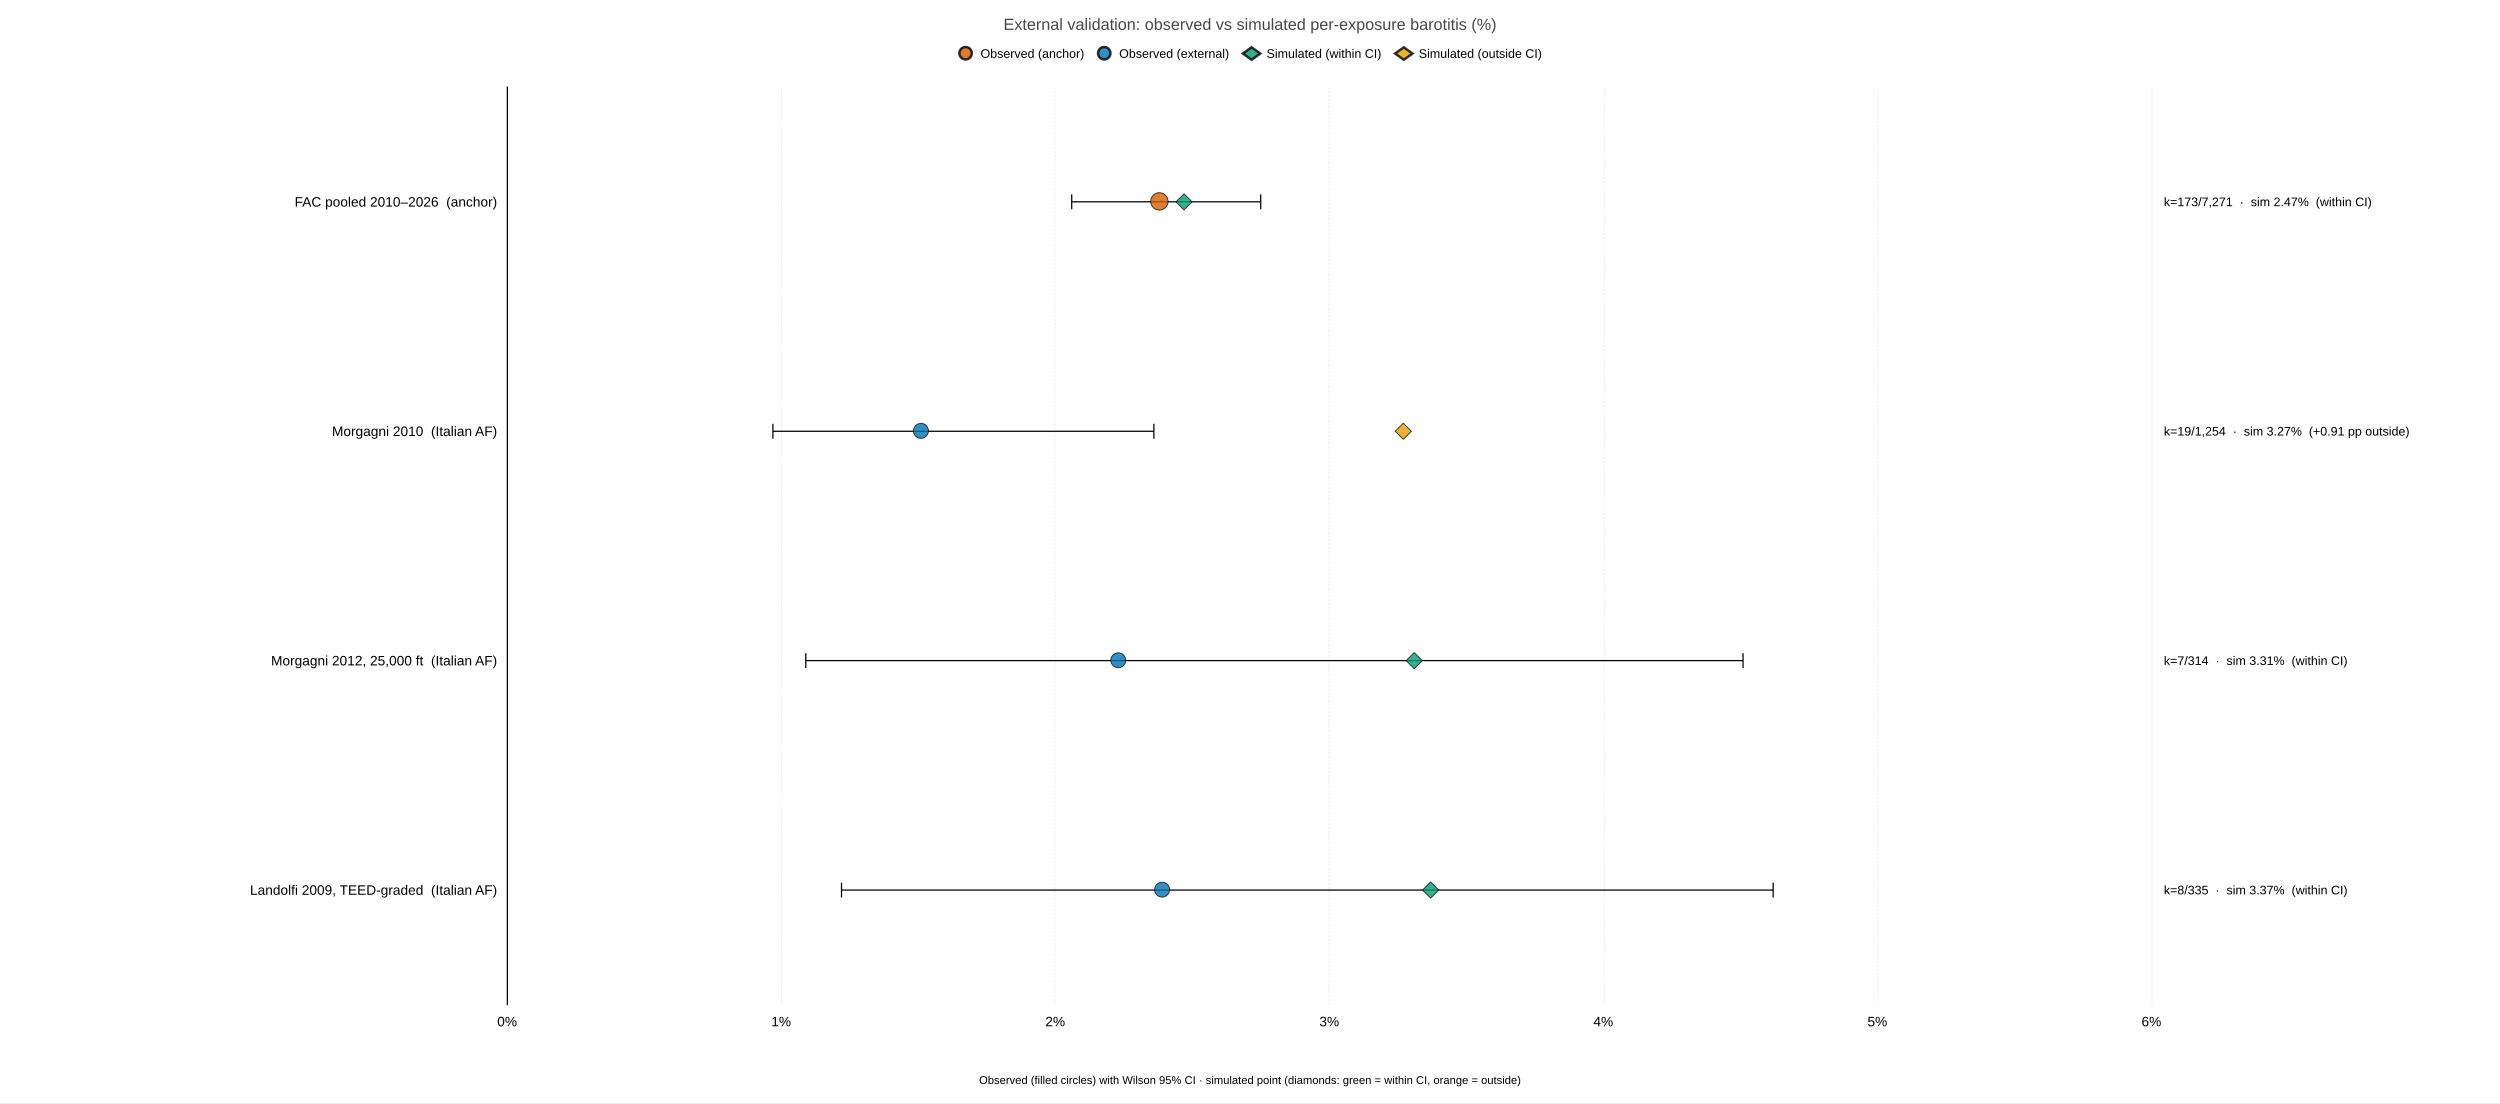
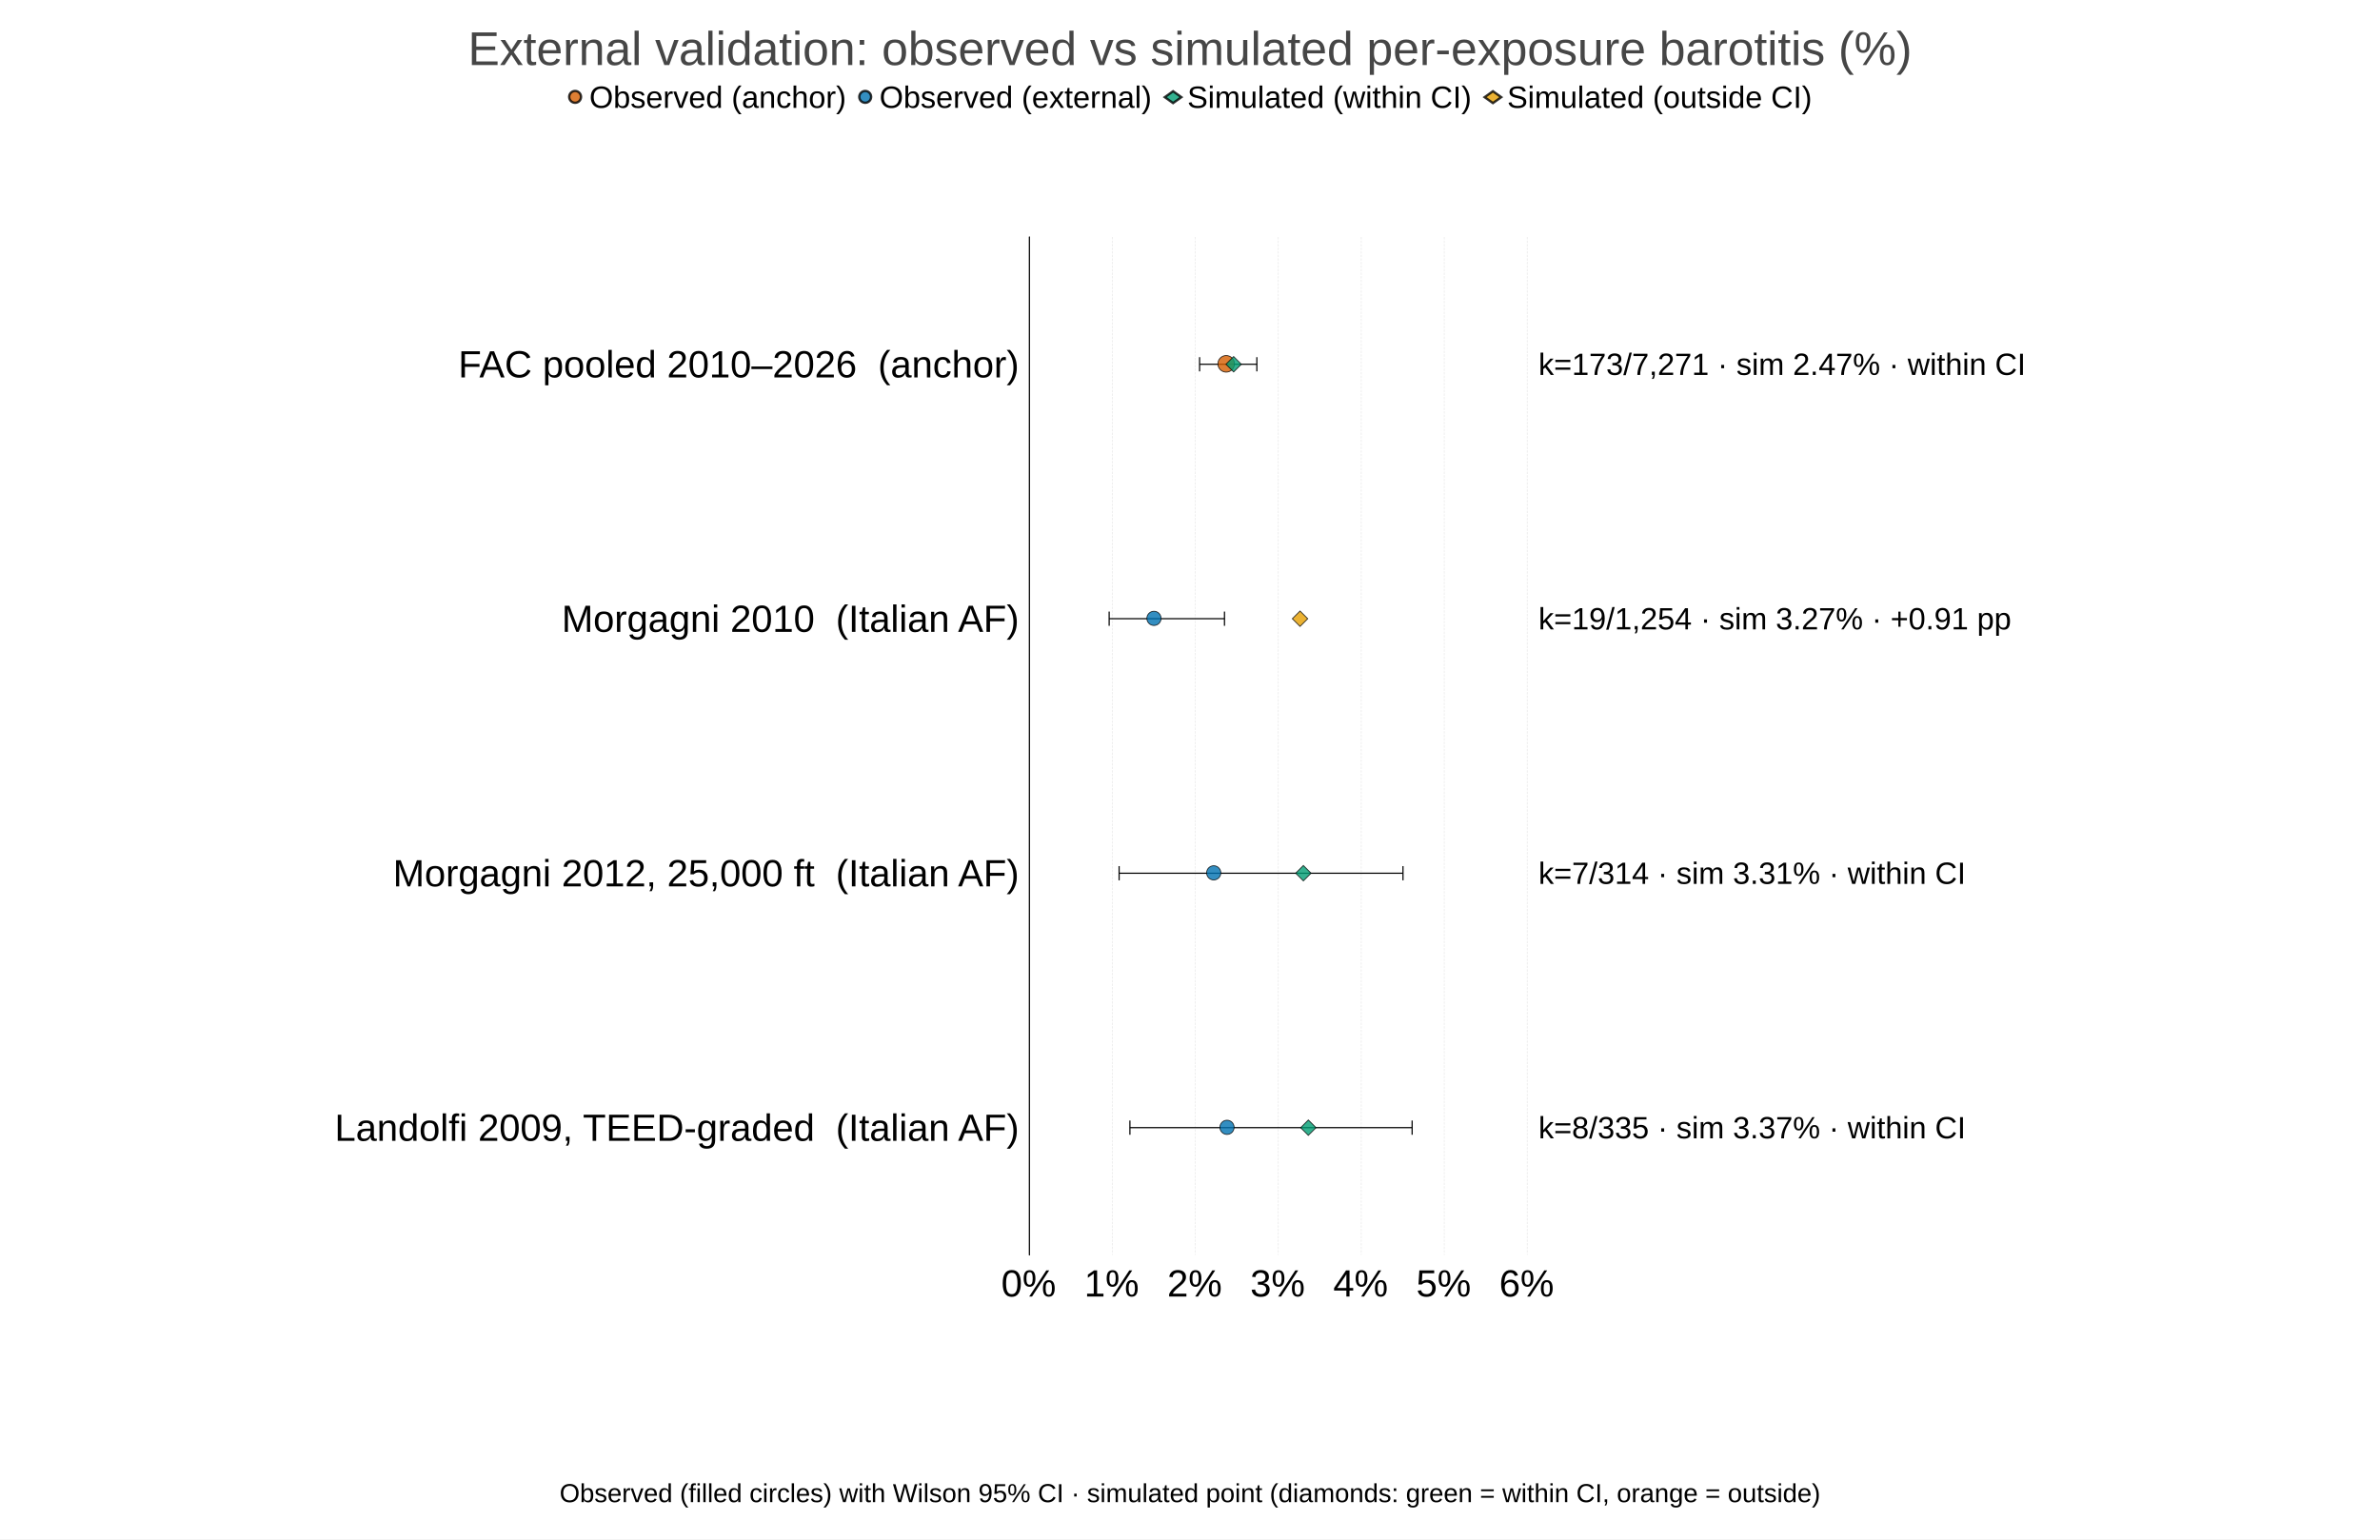
- <svg xmlns="http://www.w3.org/2000/svg" width="2008" height="886" version="1.1" baseProfile="full" viewBox="0 0 2008 886">
-   <rect width="2008" height="886" x="0" y="0" fill="#ffffff" />
-   <path d="M407.5 70L407.5 807" fill="transparent" stroke="#E5E5E5" stroke-width="0.5" stroke-dasharray="2,1" class="zr0-cls-0" />
-   <path d="M627.5 70L627.5 807" fill="transparent" stroke="#E5E5E5" stroke-width="0.5" stroke-dasharray="2,1" class="zr0-cls-0" />
-   <path d="M847.5 70L847.5 807" fill="transparent" stroke="#E5E5E5" stroke-width="0.5" stroke-dasharray="2,1" class="zr0-cls-0" />
-   <path d="M1067.5 70L1067.5 807" fill="transparent" stroke="#E5E5E5" stroke-width="0.5" stroke-dasharray="2,1" class="zr0-cls-0" />
-   <path d="M1288.5 70L1288.5 807" fill="transparent" stroke="#E5E5E5" stroke-width="0.5" stroke-dasharray="2,1" class="zr0-cls-0" />
-   <path d="M1508.5 70L1508.5 807" fill="transparent" stroke="#E5E5E5" stroke-width="0.5" stroke-dasharray="2,1" class="zr0-cls-0" />
-   <path d="M1728.5 70L1728.5 807" fill="transparent" stroke="#E5E5E5" stroke-width="0.5" stroke-dasharray="2,1" class="zr0-cls-0" />
-   <path d="M407.5 807L407.5 70" fill="transparent" stroke="#000" stroke-linecap="round" class="zr0-cls-0" />
-   <text dominant-baseline="central" text-anchor="end" style="font-size:11px;font-family:Arial, Helvetica, 'Liberation Sans', sans-serif;" xml:space="preserve" transform="translate(399.3267 714.875)" fill="#000">Landolfi 2009, TEED-graded  (Italian AF)</text>
-   <text dominant-baseline="central" text-anchor="end" style="font-size:11px;font-family:Arial, Helvetica, 'Liberation Sans', sans-serif;" xml:space="preserve" transform="translate(399.3267 530.625)" fill="#000">Morgagni 2012, 25,000 ft  (Italian AF)</text>
-   <text dominant-baseline="central" text-anchor="end" style="font-size:11px;font-family:Arial, Helvetica, 'Liberation Sans', sans-serif;" xml:space="preserve" transform="translate(399.3267 346.375)" fill="#000">Morgagni 2010  (Italian AF)</text>
-   <text dominant-baseline="central" text-anchor="end" style="font-size:11px;font-family:Arial, Helvetica, 'Liberation Sans', sans-serif;" xml:space="preserve" transform="translate(399.3267 162.125)" fill="#000">FAC pooled 2010–2026  (anchor)</text>
-   <text dominant-baseline="central" text-anchor="middle" style="font-size:11px;font-family:Arial, Helvetica, 'Liberation Sans', sans-serif;" y="5.5" transform="translate(407.3267 815)" fill="#000">0%</text>
-   <text dominant-baseline="central" text-anchor="middle" style="font-size:11px;font-family:Arial, Helvetica, 'Liberation Sans', sans-serif;" y="5.5" transform="translate(627.4389 815)" fill="#000">1%</text>
-   <text dominant-baseline="central" text-anchor="middle" style="font-size:11px;font-family:Arial, Helvetica, 'Liberation Sans', sans-serif;" y="5.5" transform="translate(847.5511 815)" fill="#000">2%</text>
-   <text dominant-baseline="central" text-anchor="middle" style="font-size:11px;font-family:Arial, Helvetica, 'Liberation Sans', sans-serif;" y="5.5" transform="translate(1067.663 815)" fill="#000">3%</text>
-   <text dominant-baseline="central" text-anchor="middle" style="font-size:11px;font-family:Arial, Helvetica, 'Liberation Sans', sans-serif;" y="5.5" transform="translate(1287.776 815)" fill="#000">4%</text>
-   <text dominant-baseline="central" text-anchor="middle" style="font-size:11px;font-family:Arial, Helvetica, 'Liberation Sans', sans-serif;" y="5.5" transform="translate(1507.888 815)" fill="#000">5%</text>
-   <text dominant-baseline="central" text-anchor="middle" style="font-size:11px;font-family:Arial, Helvetica, 'Liberation Sans', sans-serif;" y="5.5" transform="translate(1728 815)" fill="#000">6%</text>
-   <path d="M-5 -5l478.9 0l0 22l-478.9 0Z" transform="translate(769.54 37)" fill="rgb(0,0,0)" fill-opacity="0" stroke="#ccc" stroke-width="0" class="zr0-cls-0" />
-   <path d="M12 5A5 5 0 1 1 12 4.5A5 5 0 0 1 12 5" transform="translate(768.54 38)" fill="#D55E00" fill-opacity="0.8" stroke="#000" stroke-width="2" stroke-opacity="0.8" stroke-linecap="butt" stroke-miterlimit="10" class="zr0-cls-0" />
-   <text dominant-baseline="central" text-anchor="start" style="font-size:10px;font-family:Arial, Helvetica, 'Liberation Sans', sans-serif;" xml:space="preserve" x="19" y="5" transform="translate(768.54 38)" fill="#000">Observed (anchor)</text>
-   <path d="M1 -1l101.4 0l0 12l-101.4 0Z" transform="translate(768.54 38)" fill="transparent" class="zr0-cls-0" />
-   <path d="M12 5A5 5 0 1 1 12 4.5A5 5 0 0 1 12 5" transform="translate(879.9092 38)" fill="#0072B2" fill-opacity="0.8" stroke="#000" stroke-width="2" stroke-opacity="0.8" stroke-linecap="butt" stroke-miterlimit="10" class="zr0-cls-0" />
-   <text dominant-baseline="central" text-anchor="start" style="font-size:10px;font-family:Arial, Helvetica, 'Liberation Sans', sans-serif;" xml:space="preserve" x="19" y="5" transform="translate(879.9092 38)" fill="#000">Observed (external)</text>
-   <path d="M1 -1l106.4 0l0 12l-106.4 0Z" transform="translate(879.9092 38)" fill="transparent" class="zr0-cls-0" />
-   <path d="M7 0L14 5L7 10L0 5Z" transform="translate(998.2783 38)" fill="#009E73" fill-opacity="0.8" stroke="#000" stroke-width="2" stroke-opacity="0.8" stroke-linecap="butt" stroke-miterlimit="10" class="zr0-cls-0" />
-   <text dominant-baseline="central" text-anchor="start" style="font-size:10px;font-family:Arial, Helvetica, 'Liberation Sans', sans-serif;" xml:space="preserve" x="19" y="5" transform="translate(998.2783 38)" fill="#000">Simulated (within CI)</text>
-   <path d="M-1 -1l112.3 0l0 12l-112.3 0Z" transform="translate(998.2783 38)" fill="transparent" class="zr0-cls-0" />
-   <path d="M7 0L14 5L7 10L0 5Z" transform="translate(1120.529 38)" fill="#E69F00" fill-opacity="0.8" stroke="#000" stroke-width="2" stroke-opacity="0.8" stroke-linecap="butt" stroke-miterlimit="10" class="zr0-cls-0" />
-   <text dominant-baseline="central" text-anchor="start" style="font-size:10px;font-family:Arial, Helvetica, 'Liberation Sans', sans-serif;" xml:space="preserve" x="19" y="5" transform="translate(1120.529 38)" fill="#000">Simulated (outside CI)</text>
-   <path d="M-1 -1l118.9 0l0 12l-118.9 0Z" transform="translate(1120.529 38)" fill="transparent" class="zr0-cls-0" />
-   <path d="M-203 -5l406 0l0 23l-406 0Z" transform="translate(1004 13)" fill="rgb(0,0,0)" fill-opacity="0" stroke="#ccc" stroke-width="0" class="zr0-cls-0" />
-   <path d="M675.9 714.9L1424.2 714.9" fill="#000" stroke="#000" class="zr0-cls-0" />
-   <path d="M675.9 708.9L675.9 720.9" fill="#000" stroke="#000" class="zr0-cls-0" />
-   <path d="M1424.2 708.9L1424.2 720.9" fill="#000" stroke="#000" class="zr0-cls-0" />
-   <path d="M647.2 530.6L1400 530.6" fill="#000" stroke="#000" class="zr0-cls-0" />
-   <path d="M647.2 524.6L647.2 536.6" fill="#000" stroke="#000" class="zr0-cls-0" />
-   <path d="M1400 524.6L1400 536.6" fill="#000" stroke="#000" class="zr0-cls-0" />
-   <path d="M620.8 346.4L926.8 346.4" fill="#000" stroke="#000" class="zr0-cls-0" />
-   <path d="M620.8 340.4L620.8 352.4" fill="#000" stroke="#000" class="zr0-cls-0" />
-   <path d="M926.8 340.4L926.8 352.4" fill="#000" stroke="#000" class="zr0-cls-0" />
-   <path d="M860.8 162.1L1012.6 162.1" fill="#000" stroke="#000" class="zr0-cls-0" />
-   <path d="M860.8 156.1L860.8 168.1" fill="#000" stroke="#000" class="zr0-cls-0" />
-   <path d="M1012.6 156.1L1012.6 168.1" fill="#000" stroke="#000" class="zr0-cls-0" />
-   <text dominant-baseline="central" text-anchor="middle" style="font-size:13px;font-family:Arial, Helvetica, 'Liberation Sans', sans-serif;" xml:space="preserve" y="6.5" transform="translate(1004 13)" fill="#464646">External validation: observed vs simulated per-exposure barotitis (%)</text>
-   <path d="M1 0A1 1 0 1 1 1 -0.1A1 1 0 0 1 1 0" transform="matrix(7,0,0,7,931.1938,162.125)" fill="#D55E00" fill-opacity="0.8" stroke="#000" stroke-width="0.1" stroke-opacity="0.8" class="zr0-cls-1" />
-   <path d="M1 0A1 1 0 1 1 1 -0.1A1 1 0 0 1 1 0" transform="matrix(6,0,0,6,933.3949,714.875)" fill="#0072B2" fill-opacity="0.8" stroke="#000" stroke-width="0.117" stroke-opacity="0.8" class="zr0-cls-2" />
-   <path d="M1 0A1 1 0 1 1 1 -0.1A1 1 0 0 1 1 0" transform="matrix(6,0,0,6,898.1769,530.625)" fill="#0072B2" fill-opacity="0.8" stroke="#000" stroke-width="0.117" stroke-opacity="0.8" class="zr0-cls-2" />
-   <path d="M1 0A1 1 0 1 1 1 -0.1A1 1 0 0 1 1 0" transform="matrix(6,0,0,6,739.6961,346.375)" fill="#0072B2" fill-opacity="0.8" stroke="#000" stroke-width="0.117" stroke-opacity="0.8" class="zr0-cls-2" />
-   <path d="M0 -1L1 0L0 1L-1 0Z" transform="matrix(6.5,0,0,6.5,1149.105,714.875)" fill="#009E73" fill-opacity="0.8" stroke="#000" stroke-width="0.108" stroke-opacity="0.8" class="zr0-cls-3" />
-   <path d="M0 -1L1 0L0 1L-1 0Z" transform="matrix(6.5,0,0,6.5,1135.898,530.625)" fill="#009E73" fill-opacity="0.8" stroke="#000" stroke-width="0.108" stroke-opacity="0.8" class="zr0-cls-3" />
-   <path d="M0 -1L1 0L0 1L-1 0Z" transform="matrix(6.5,0,0,6.5,951.0039,162.125)" fill="#009E73" fill-opacity="0.8" stroke="#000" stroke-width="0.108" stroke-opacity="0.8" class="zr0-cls-3" />
-   <path d="M0 -1L1 0L0 1L-1 0Z" transform="matrix(6.5,0,0,6.5,1127.094,346.375)" fill="#E69F00" fill-opacity="0.8" stroke="#000" stroke-width="0.108" stroke-opacity="0.8" class="zr0-cls-4" />
-   <text dominant-baseline="central" text-anchor="start" style="font-size:10px;font-family:Arial,sans-serif;" xml:space="preserve" x="1738" y="714.875" fill="#000">k=8/335  ·  sim 3.37%  (within CI)</text>
-   <text dominant-baseline="central" text-anchor="start" style="font-size:10px;font-family:Arial,sans-serif;" xml:space="preserve" x="1738" y="530.625" fill="#000">k=7/314  ·  sim 3.31%  (within CI)</text>
-   <text dominant-baseline="central" text-anchor="start" style="font-size:10px;font-family:Arial,sans-serif;" xml:space="preserve" x="1738" y="346.375" fill="#000">k=19/1,254  ·  sim 3.27%  (+0.91 pp outside)</text>
-   <text dominant-baseline="central" text-anchor="start" style="font-size:10px;font-family:Arial,sans-serif;" xml:space="preserve" x="1738" y="162.125" fill="#000">k=173/7,271  ·  sim 2.47%  (within CI)</text>
-   <text dominant-baseline="central" text-anchor="middle" style="font: 9px Arial,sans-serif" xml:space="preserve" y="4.5" transform="translate(1004 863)" fill="#000">Observed (filled circles) with Wilson 95% CI · simulated point (diamonds: green = within CI, orange = outside)</text>
+ <svg xmlns="http://www.w3.org/2000/svg" width="2008" height="1299" version="1.1" baseProfile="full" viewBox="0 0 2008 1299">
+   <rect width="2008" height="1299" x="0" y="0" fill="#ffffff" />
+   <path d="M868.5 200L868.5 1059" fill="transparent" stroke="#E5E5E5" stroke-width="0.5" stroke-dasharray="2,1" class="zr0-cls-0" />
+   <path d="M938.5 200L938.5 1059" fill="transparent" stroke="#E5E5E5" stroke-width="0.5" stroke-dasharray="2,1" class="zr0-cls-0" />
+   <path d="M1008.5 200L1008.5 1059" fill="transparent" stroke="#E5E5E5" stroke-width="0.5" stroke-dasharray="2,1" class="zr0-cls-0" />
+   <path d="M1078.5 200L1078.5 1059" fill="transparent" stroke="#E5E5E5" stroke-width="0.5" stroke-dasharray="2,1" class="zr0-cls-0" />
+   <path d="M1148.5 200L1148.5 1059" fill="transparent" stroke="#E5E5E5" stroke-width="0.5" stroke-dasharray="2,1" class="zr0-cls-0" />
+   <path d="M1218.5 200L1218.5 1059" fill="transparent" stroke="#E5E5E5" stroke-width="0.5" stroke-dasharray="2,1" class="zr0-cls-0" />
+   <path d="M1288.5 200L1288.5 1059" fill="transparent" stroke="#E5E5E5" stroke-width="0.5" stroke-dasharray="2,1" class="zr0-cls-0" />
+   <path d="M868.5 1059L868.5 200" fill="transparent" stroke="#000" stroke-linecap="round" class="zr0-cls-0" />
+   <text dominant-baseline="central" text-anchor="end" style="font-size:32px;font-family:Arial, Helvetica, 'Liberation Sans', sans-serif;" xml:space="preserve" transform="translate(859.8594 951.625)" fill="#000">Landolfi 2009, TEED-graded  (Italian AF)</text>
+   <text dominant-baseline="central" text-anchor="end" style="font-size:32px;font-family:Arial, Helvetica, 'Liberation Sans', sans-serif;" xml:space="preserve" transform="translate(859.8594 736.875)" fill="#000">Morgagni 2012, 25,000 ft  (Italian AF)</text>
+   <text dominant-baseline="central" text-anchor="end" style="font-size:32px;font-family:Arial, Helvetica, 'Liberation Sans', sans-serif;" xml:space="preserve" transform="translate(859.8594 522.125)" fill="#000">Morgagni 2010  (Italian AF)</text>
+   <text dominant-baseline="central" text-anchor="end" style="font-size:32px;font-family:Arial, Helvetica, 'Liberation Sans', sans-serif;" xml:space="preserve" transform="translate(859.8594 307.375)" fill="#000">FAC pooled 2010–2026  (anchor)</text>
+   <text dominant-baseline="central" text-anchor="middle" style="font-size:32px;font-family:Arial, Helvetica, 'Liberation Sans', sans-serif;" y="16" transform="translate(867.8594 1067)" fill="#000">0%</text>
+   <text dominant-baseline="central" text-anchor="middle" style="font-size:32px;font-family:Arial, Helvetica, 'Liberation Sans', sans-serif;" y="16" transform="translate(937.8828 1067)" fill="#000">1%</text>
+   <text dominant-baseline="central" text-anchor="middle" style="font-size:32px;font-family:Arial, Helvetica, 'Liberation Sans', sans-serif;" y="16" transform="translate(1007.906 1067)" fill="#000">2%</text>
+   <text dominant-baseline="central" text-anchor="middle" style="font-size:32px;font-family:Arial, Helvetica, 'Liberation Sans', sans-serif;" y="16" transform="translate(1077.93 1067)" fill="#000">3%</text>
+   <text dominant-baseline="central" text-anchor="middle" style="font-size:32px;font-family:Arial, Helvetica, 'Liberation Sans', sans-serif;" y="16" transform="translate(1147.953 1067)" fill="#000">4%</text>
+   <text dominant-baseline="central" text-anchor="middle" style="font-size:32px;font-family:Arial, Helvetica, 'Liberation Sans', sans-serif;" y="16" transform="translate(1217.977 1067)" fill="#000">5%</text>
+   <text dominant-baseline="central" text-anchor="middle" style="font-size:32px;font-family:Arial, Helvetica, 'Liberation Sans', sans-serif;" y="16" transform="translate(1288 1067)" fill="#000">6%</text>
+   <path d="M-5 -5l1059.6 0l0 36l-1059.6 0Z" transform="translate(479.2041 69)" fill="rgb(0,0,0)" fill-opacity="0" stroke="#ccc" stroke-width="0" class="zr0-cls-0" />
+   <path d="M12 5A5 5 0 1 1 12 4.5A5 5 0 0 1 12 5" transform="translate(478.2041 77)" fill="#D55E00" fill-opacity="0.8" stroke="#000" stroke-width="2" stroke-opacity="0.8" stroke-linecap="butt" stroke-miterlimit="10" class="zr0-cls-0" />
+   <text dominant-baseline="central" text-anchor="start" style="font-size:26px;font-family:Arial, Helvetica, 'Liberation Sans', sans-serif;" xml:space="preserve" x="19" y="5" transform="translate(478.2041 77)" fill="#000">Observed (anchor)</text>
+   <path d="M1 -8l234.8 0l0 26l-234.8 0Z" transform="translate(478.2041 77)" fill="transparent" class="zr0-cls-0" />
+   <path d="M12 5A5 5 0 1 1 12 4.5A5 5 0 0 1 12 5" transform="translate(722.9639 77)" fill="#0072B2" fill-opacity="0.8" stroke="#000" stroke-width="2" stroke-opacity="0.8" stroke-linecap="butt" stroke-miterlimit="10" class="zr0-cls-0" />
+   <text dominant-baseline="central" text-anchor="start" style="font-size:26px;font-family:Arial, Helvetica, 'Liberation Sans', sans-serif;" xml:space="preserve" x="19" y="5" transform="translate(722.9639 77)" fill="#000">Observed (external)</text>
+   <path d="M1 -8l247.8 0l0 26l-247.8 0Z" transform="translate(722.9639 77)" fill="transparent" class="zr0-cls-0" />
+   <path d="M7 0L14 5L7 10L0 5Z" transform="translate(982.7236 77)" fill="#009E73" fill-opacity="0.8" stroke="#000" stroke-width="2" stroke-opacity="0.8" stroke-linecap="butt" stroke-miterlimit="10" class="zr0-cls-0" />
+   <text dominant-baseline="central" text-anchor="start" style="font-size:26px;font-family:Arial, Helvetica, 'Liberation Sans', sans-serif;" xml:space="preserve" x="19" y="5" transform="translate(982.7236 77)" fill="#000">Simulated (within CI)</text>
+   <path d="M-1 -8l259.9 0l0 26l-259.9 0Z" transform="translate(982.7236 77)" fill="transparent" class="zr0-cls-0" />
+   <path d="M7 0L14 5L7 10L0 5Z" transform="translate(1252.576 77)" fill="#E69F00" fill-opacity="0.8" stroke="#000" stroke-width="2" stroke-opacity="0.8" stroke-linecap="butt" stroke-miterlimit="10" class="zr0-cls-0" />
+   <text dominant-baseline="central" text-anchor="start" style="font-size:26px;font-family:Arial, Helvetica, 'Liberation Sans', sans-serif;" xml:space="preserve" x="19" y="5" transform="translate(1252.576 77)" fill="#000">Simulated (outside CI)</text>
+   <path d="M-1 -8l277.2 0l0 26l-277.2 0Z" transform="translate(1252.576 77)" fill="transparent" class="zr0-cls-0" />
+   <path d="M-614.2 -5l1228.3 0l0 50l-1228.3 0Z" transform="translate(1004 21)" fill="rgb(0,0,0)" fill-opacity="0" stroke="#ccc" stroke-width="0" class="zr0-cls-0" />
+   <path d="M953.3 951.6L1191.4 951.6" fill="#000" stroke="#000" class="zr0-cls-0" />
+   <path d="M953.3 945.6L953.3 957.6" fill="#000" stroke="#000" class="zr0-cls-0" />
+   <path d="M1191.4 945.6L1191.4 957.6" fill="#000" stroke="#000" class="zr0-cls-0" />
+   <path d="M944.2 736.9L1183.7 736.9" fill="#000" stroke="#000" class="zr0-cls-0" />
+   <path d="M944.2 730.9L944.2 742.9" fill="#000" stroke="#000" class="zr0-cls-0" />
+   <path d="M1183.7 730.9L1183.7 742.9" fill="#000" stroke="#000" class="zr0-cls-0" />
+   <path d="M935.8 522.1L1033.1 522.1" fill="#000" stroke="#000" class="zr0-cls-0" />
+   <path d="M935.8 516.1L935.8 528.1" fill="#000" stroke="#000" class="zr0-cls-0" />
+   <path d="M1033.1 516.1L1033.1 528.1" fill="#000" stroke="#000" class="zr0-cls-0" />
+   <path d="M1012.1 307.4L1060.4 307.4" fill="#000" stroke="#000" class="zr0-cls-0" />
+   <path d="M1012.1 301.4L1012.1 313.4" fill="#000" stroke="#000" class="zr0-cls-0" />
+   <path d="M1060.4 301.4L1060.4 313.4" fill="#000" stroke="#000" class="zr0-cls-0" />
+   <text dominant-baseline="central" text-anchor="middle" style="font-size:40px;font-family:Arial, Helvetica, 'Liberation Sans', sans-serif;" xml:space="preserve" y="20" transform="translate(1004 21)" fill="#464646">External validation: observed vs simulated per-exposure barotitis (%)</text>
+   <path d="M1 0A1 1 0 1 1 1 -0.1A1 1 0 0 1 1 0" transform="matrix(7,0,0,7,1034.515,307.375)" fill="#D55E00" fill-opacity="0.8" stroke="#000" stroke-width="0.1" stroke-opacity="0.8" class="zr0-cls-1" />
+   <path d="M1 0A1 1 0 1 1 1 -0.1A1 1 0 0 1 1 0" transform="matrix(6,0,0,6,1035.215,951.625)" fill="#0072B2" fill-opacity="0.8" stroke="#000" stroke-width="0.117" stroke-opacity="0.8" class="zr0-cls-2" />
+   <path d="M1 0A1 1 0 1 1 1 -0.1A1 1 0 0 1 1 0" transform="matrix(6,0,0,6,1024.012,736.875)" fill="#0072B2" fill-opacity="0.8" stroke="#000" stroke-width="0.117" stroke-opacity="0.8" class="zr0-cls-2" />
+   <path d="M1 0A1 1 0 1 1 1 -0.1A1 1 0 0 1 1 0" transform="matrix(6,0,0,6,973.5948,522.125)" fill="#0072B2" fill-opacity="0.8" stroke="#000" stroke-width="0.117" stroke-opacity="0.8" class="zr0-cls-2" />
+   <path d="M0 -1L1 0L0 1L-1 0Z" transform="matrix(6.5,0,0,6.5,1103.838,951.625)" fill="#009E73" fill-opacity="0.8" stroke="#000" stroke-width="0.108" stroke-opacity="0.8" class="zr0-cls-3" />
+   <path d="M0 -1L1 0L0 1L-1 0Z" transform="matrix(6.5,0,0,6.5,1099.637,736.875)" fill="#009E73" fill-opacity="0.8" stroke="#000" stroke-width="0.108" stroke-opacity="0.8" class="zr0-cls-3" />
+   <path d="M0 -1L1 0L0 1L-1 0Z" transform="matrix(6.5,0,0,6.5,1040.817,307.375)" fill="#009E73" fill-opacity="0.8" stroke="#000" stroke-width="0.108" stroke-opacity="0.8" class="zr0-cls-3" />
+   <path d="M0 -1L1 0L0 1L-1 0Z" transform="matrix(6.5,0,0,6.5,1096.836,522.125)" fill="#E69F00" fill-opacity="0.8" stroke="#000" stroke-width="0.108" stroke-opacity="0.8" class="zr0-cls-4" />
+   <text dominant-baseline="central" text-anchor="start" style="font-size:26px;font-family:Arial,sans-serif;" xml:space="preserve" x="1298" y="951.625" fill="#000">k=8/335 · sim 3.37% · within CI</text>
+   <text dominant-baseline="central" text-anchor="start" style="font-size:26px;font-family:Arial,sans-serif;" xml:space="preserve" x="1298" y="736.875" fill="#000">k=7/314 · sim 3.31% · within CI</text>
+   <text dominant-baseline="central" text-anchor="start" style="font-size:26px;font-family:Arial,sans-serif;" xml:space="preserve" x="1298" y="522.125" fill="#000">k=19/1,254 · sim 3.27% · +0.91 pp</text>
+   <text dominant-baseline="central" text-anchor="start" style="font-size:26px;font-family:Arial,sans-serif;" xml:space="preserve" x="1298" y="307.375" fill="#000">k=173/7,271 · sim 2.47% · within CI</text>
+   <text dominant-baseline="central" text-anchor="middle" style="font: 22px Arial,sans-serif" xml:space="preserve" y="11" transform="translate(1004 1249)" fill="#000">Observed (filled circles) with Wilson 95% CI · simulated point (diamonds: green = within CI, orange = outside)</text>
  <style>
.zr0-cls-0:hover {
pointer-events:none;
}
.zr0-cls-1:hover {
cursor:pointer;
fill:rgba(234,103,0,1);
}
.zr0-cls-2:hover {
cursor:pointer;
fill:rgba(0,125,195,1);
}
.zr0-cls-3:hover {
cursor:pointer;
fill:rgba(0,173,126,1);
}
.zr0-cls-4:hover {
cursor:pointer;
fill:rgba(253,174,0,1);
}



</style>
</svg>
